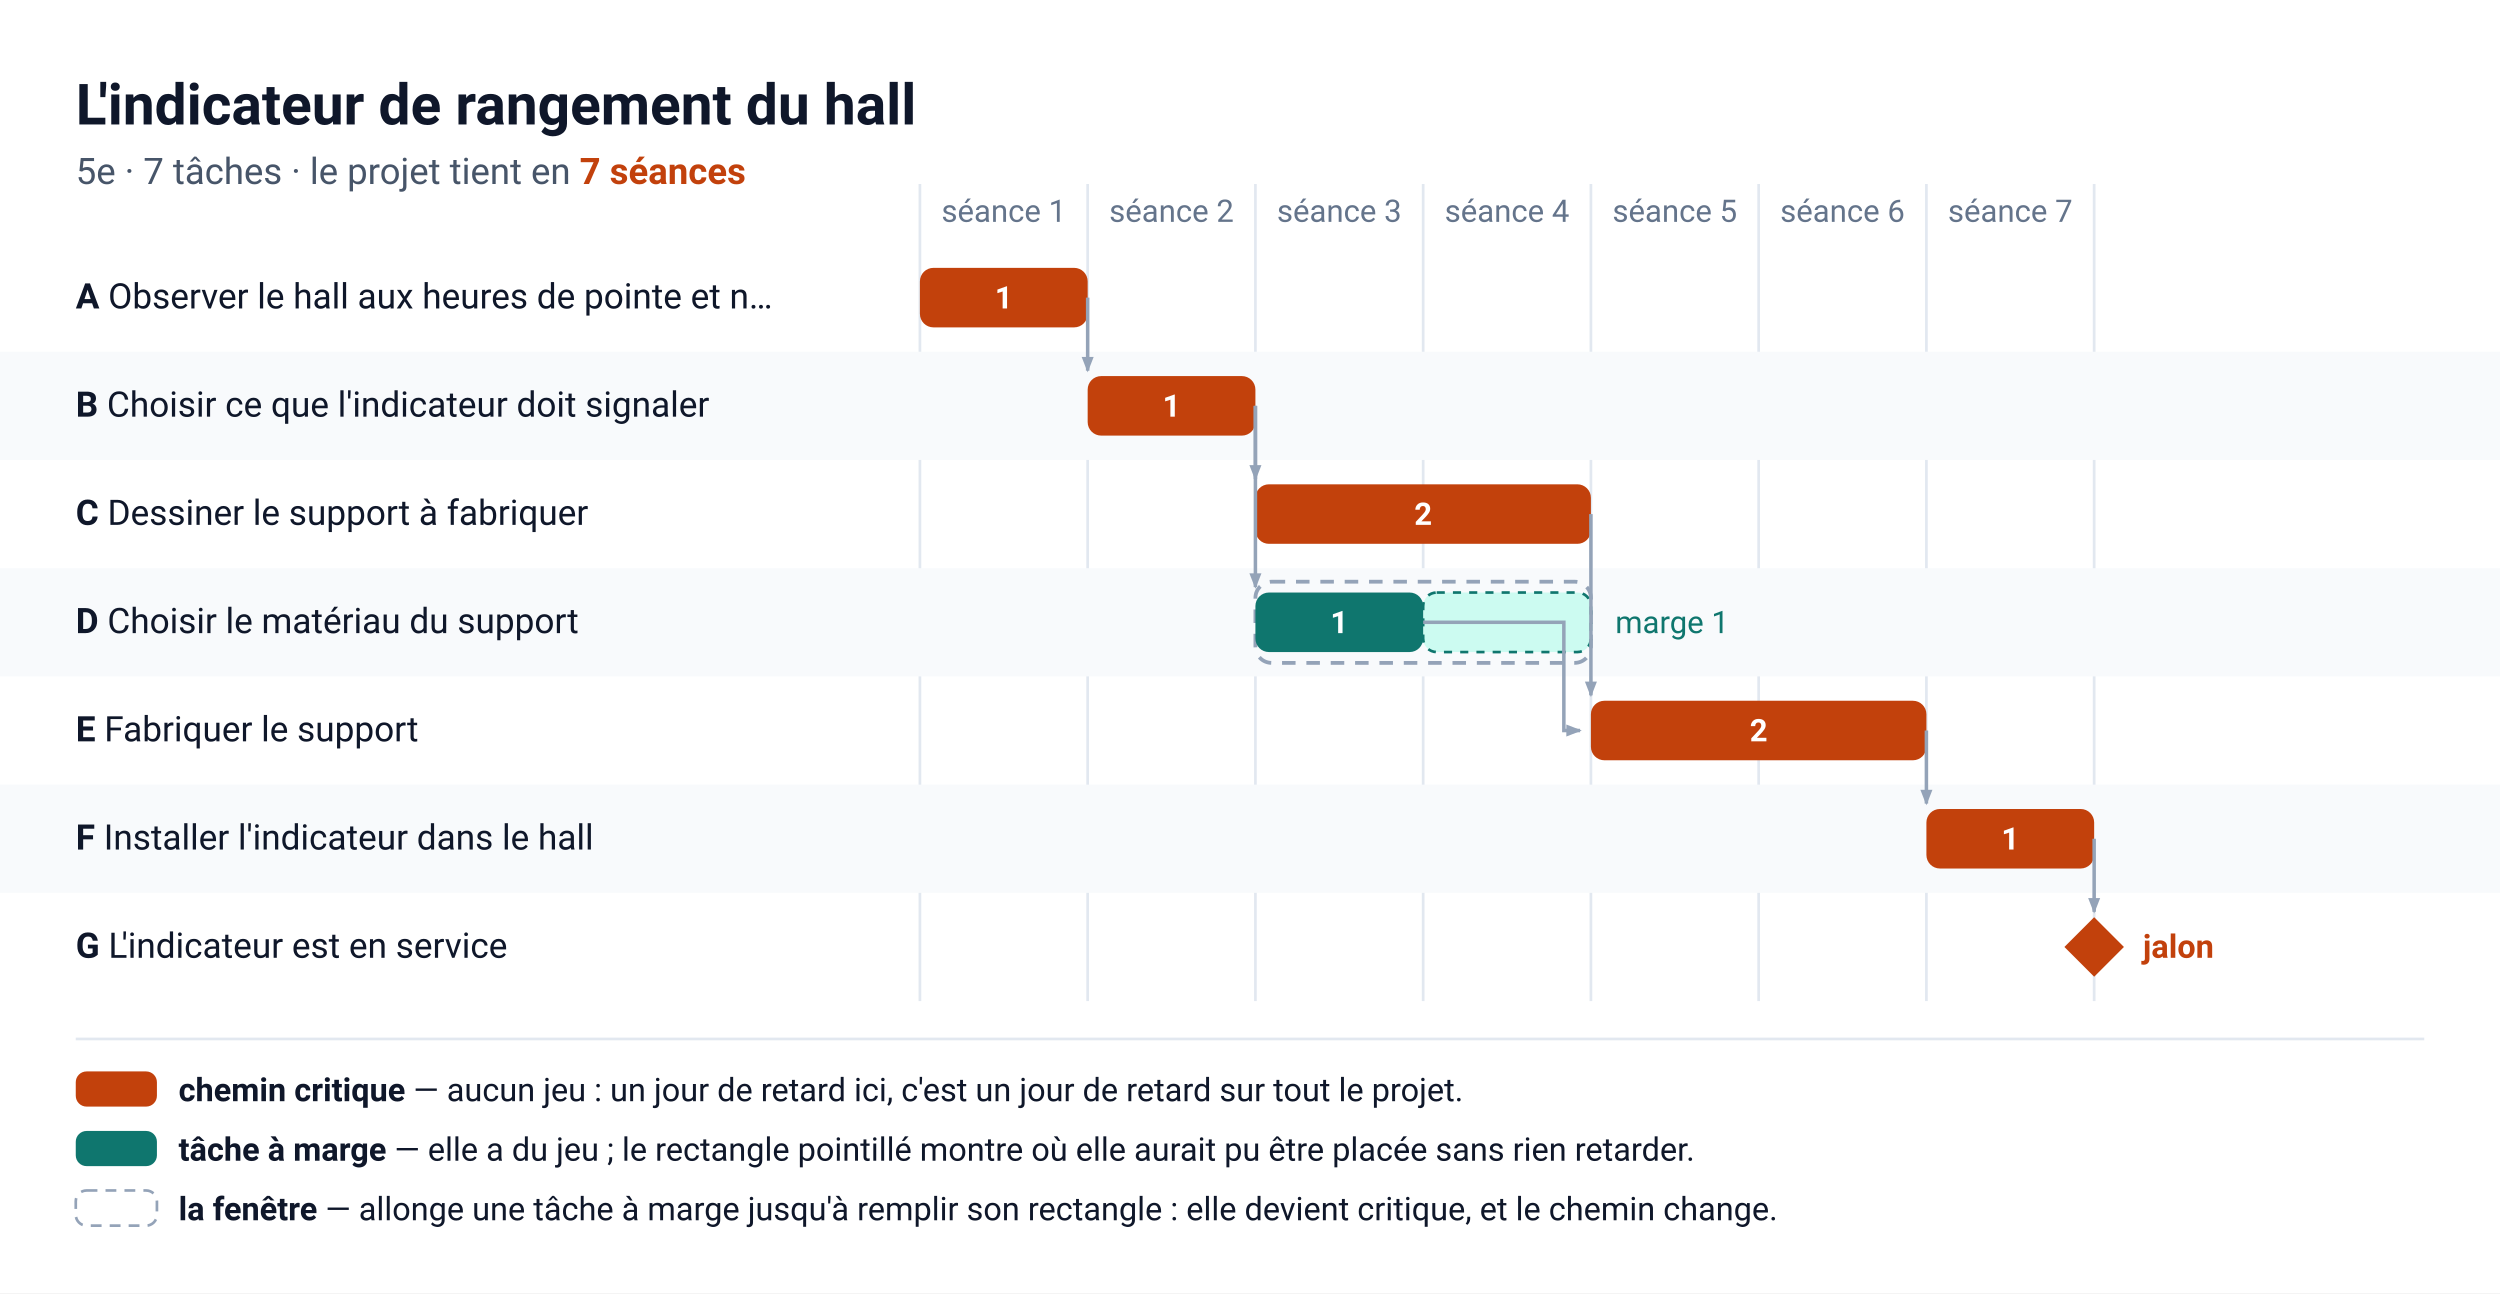
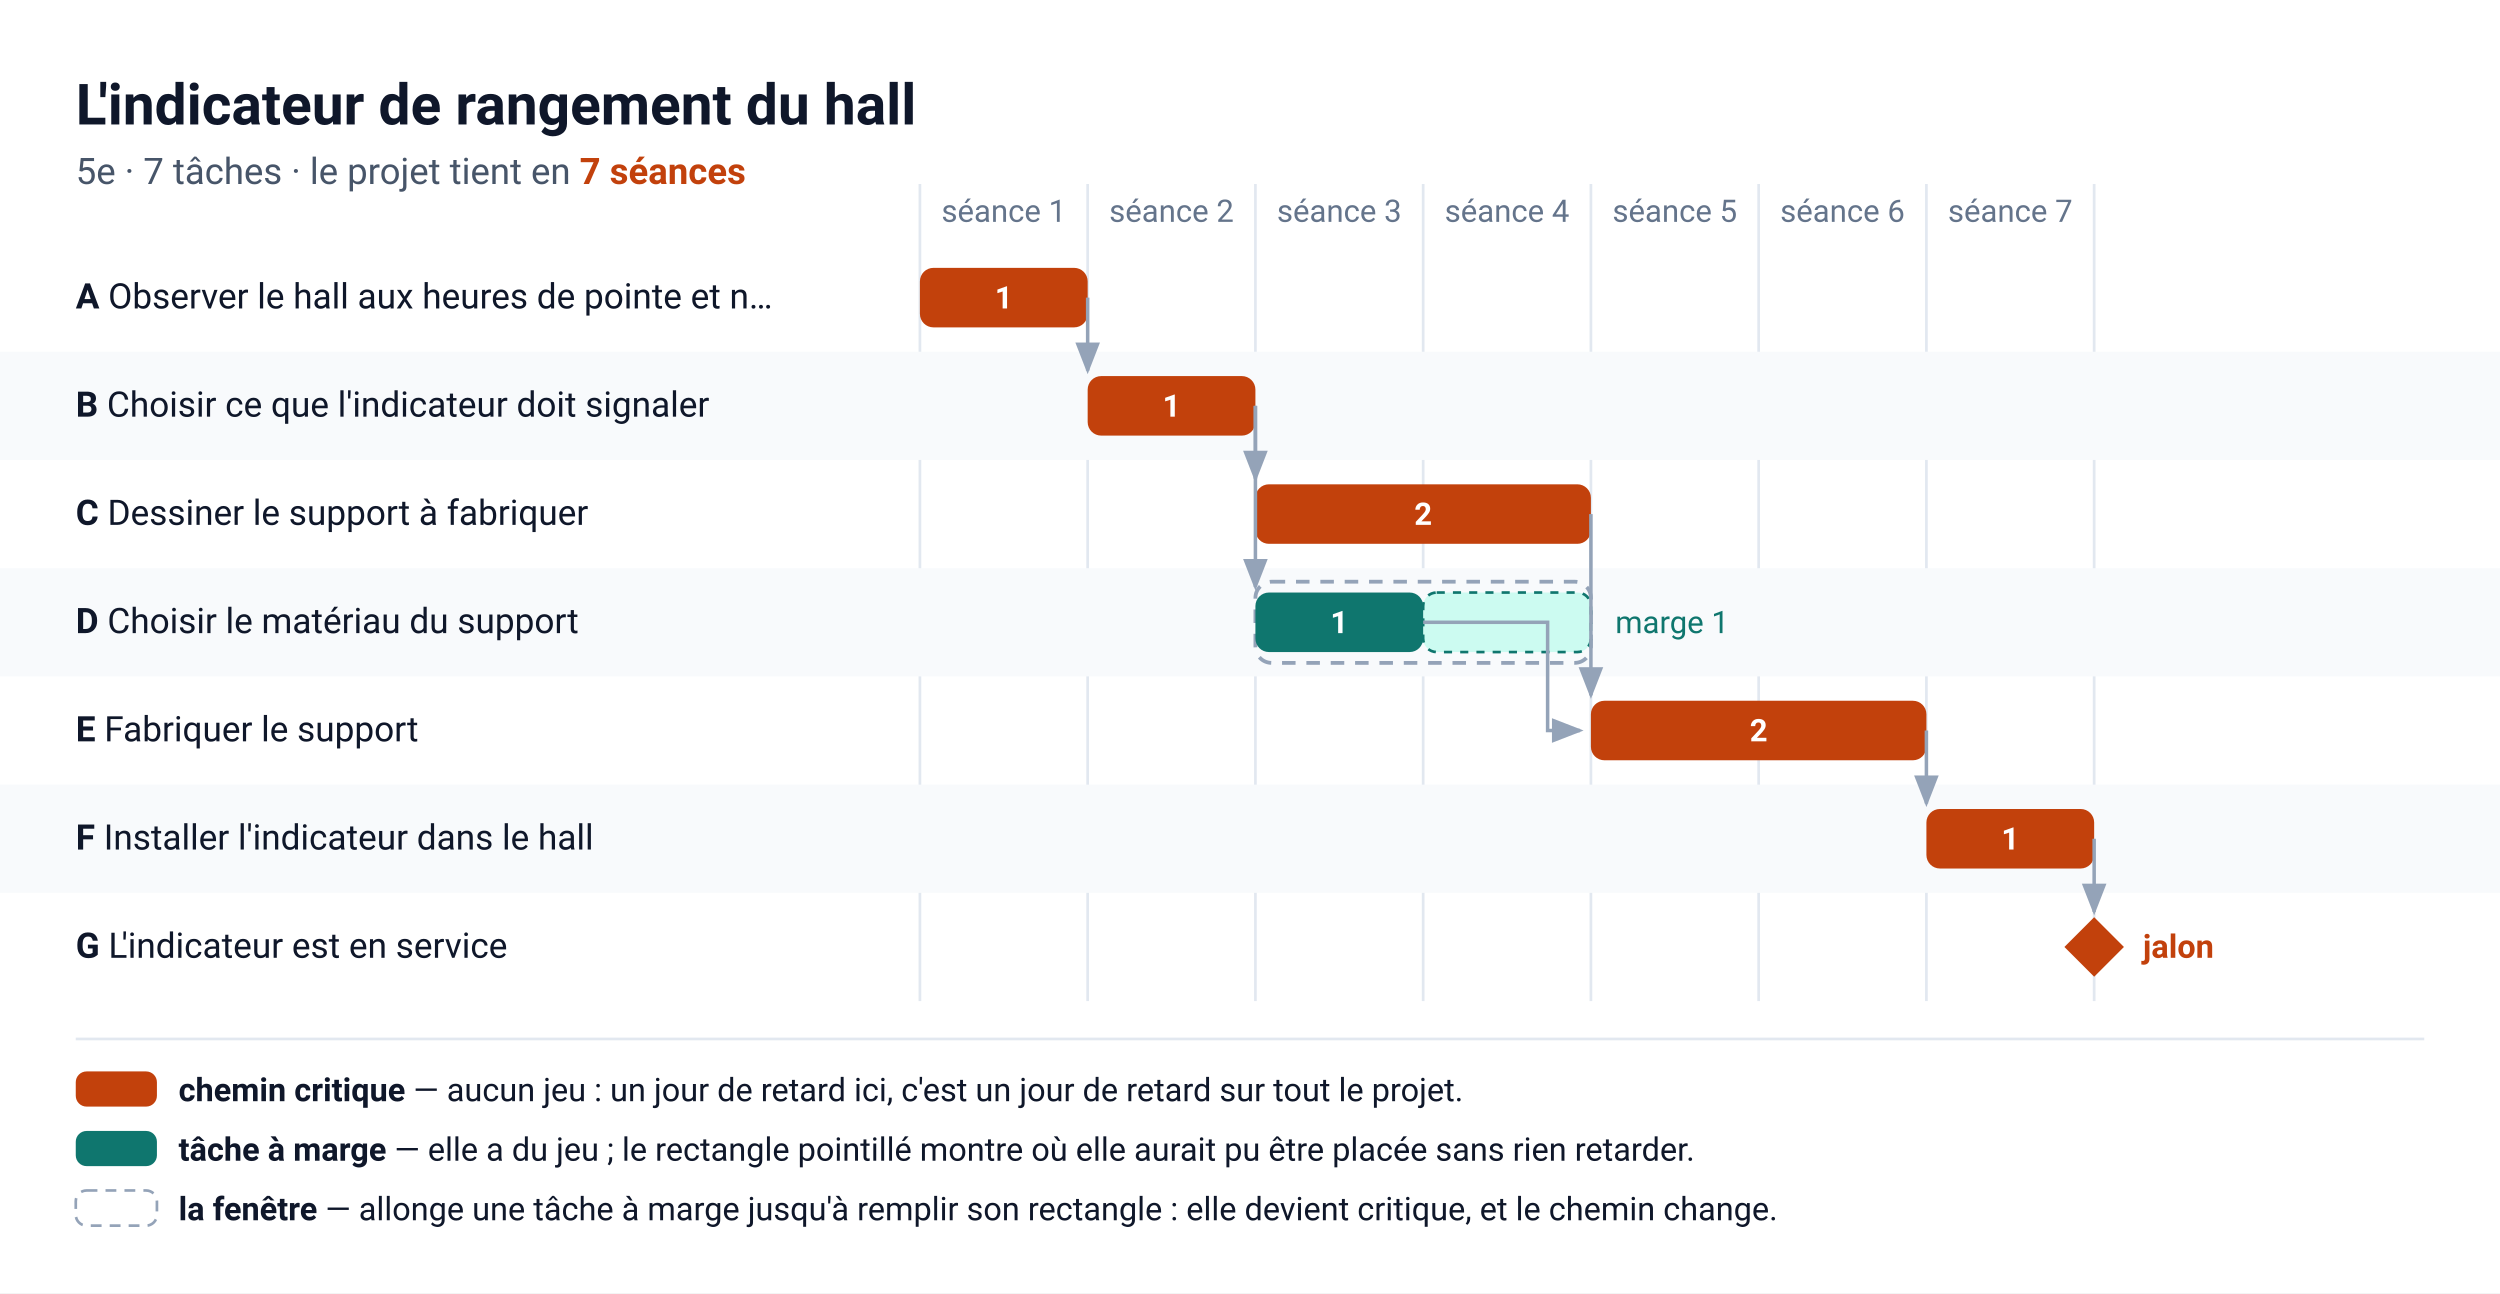
<svg xmlns="http://www.w3.org/2000/svg" viewBox="0 0 924 478" width="924" height="478" font-family="system-ui,Segoe UI,Roboto,sans-serif" role="img" aria-labelledby="t d">
  <rect width="924" height="478" fill="#ffffff" />
  <defs>
-     <marker id="fl" viewBox="0 0 9 7" markerWidth="5.72" markerHeight="4.449" refX="8" refY="3.5" markerUnits="userSpaceOnUse" orient="auto">
+     <marker id="fl" viewBox="0 0 9 7" markerWidth="11.7" markerHeight="9.1" refX="8" refY="3.5" markerUnits="userSpaceOnUse" orient="auto">
      <path d="M0,0 L9,3.5 L0,7 z" fill="#94a3b8" />
    </marker>
  </defs>
  <text x="28" y="46" font-size="21" font-weight="700" fill="#0f172a">L'indicateur de rangement du hall</text>
  <text x="28" y="68" font-size="13.5" fill="#475569">5e · 7 tâches · le projet tient en <tspan font-weight="700" fill="#c2410c">7 séances</tspan>
  </text>
  <line x1="340" y1="68" x2="340" y2="370" stroke="#e2e8f0" stroke-width="1" />
  <text x="371.0" y="82" font-size="11.5" text-anchor="middle" fill="#64748b">séance 1</text>
  <line x1="402" y1="68" x2="402" y2="370" stroke="#e2e8f0" stroke-width="1" />
  <text x="433.0" y="82" font-size="11.5" text-anchor="middle" fill="#64748b">séance 2</text>
  <line x1="464" y1="68" x2="464" y2="370" stroke="#e2e8f0" stroke-width="1" />
  <text x="495.0" y="82" font-size="11.5" text-anchor="middle" fill="#64748b">séance 3</text>
  <line x1="526" y1="68" x2="526" y2="370" stroke="#e2e8f0" stroke-width="1" />
  <text x="557.0" y="82" font-size="11.5" text-anchor="middle" fill="#64748b">séance 4</text>
  <line x1="588" y1="68" x2="588" y2="370" stroke="#e2e8f0" stroke-width="1" />
  <text x="619.0" y="82" font-size="11.5" text-anchor="middle" fill="#64748b">séance 5</text>
  <line x1="650" y1="68" x2="650" y2="370" stroke="#e2e8f0" stroke-width="1" />
  <text x="681.0" y="82" font-size="11.5" text-anchor="middle" fill="#64748b">séance 6</text>
  <line x1="712" y1="68" x2="712" y2="370" stroke="#e2e8f0" stroke-width="1" />
  <text x="743.0" y="82" font-size="11.5" text-anchor="middle" fill="#64748b">séance 7</text>
  <line x1="774" y1="68" x2="774" y2="370" stroke="#e2e8f0" stroke-width="1" />
  <text x="28" y="114.0" font-size="13" fill="#0f172a">
    <tspan font-weight="700">A</tspan>  Observer le hall aux heures de pointe et n…</text>
  <rect x="340" y="99" width="62" height="22" rx="5" fill="#c2410c" />
  <text x="371.0" y="114.0" font-size="11.5" text-anchor="middle" fill="#fff" font-weight="700">1</text>
  <rect x="0" y="130" width="924" height="40" fill="#f8fafc" />
  <text x="28" y="154.0" font-size="13" fill="#0f172a">
    <tspan font-weight="700">B</tspan>  Choisir ce que l'indicateur doit signaler</text>
  <rect x="402" y="139" width="62" height="22" rx="5" fill="#c2410c" />
  <text x="433.0" y="154.0" font-size="11.5" text-anchor="middle" fill="#fff" font-weight="700">1</text>
  <text x="28" y="194.0" font-size="13" fill="#0f172a">
    <tspan font-weight="700">C</tspan>  Dessiner le support à fabriquer</text>
  <rect x="464" y="179" width="124" height="22" rx="5" fill="#c2410c" />
  <text x="526.0" y="194.0" font-size="11.5" text-anchor="middle" fill="#fff" font-weight="700">2</text>
  <rect x="0" y="210" width="924" height="40" fill="#f8fafc" />
  <text x="28" y="234.0" font-size="13" fill="#0f172a">
    <tspan font-weight="700">D</tspan>  Choisir le matériau du support</text>
  <rect x="464" y="215" width="124" height="30" rx="6" fill="none" stroke="#94a3b8" stroke-width="1.4" stroke-dasharray="5 4" />
  <rect x="526" y="219" width="62" height="22" rx="5" fill="#ccfbf1" stroke="#0f766e" stroke-width="1" stroke-dasharray="3 3" />
  <rect x="464" y="219" width="62" height="22" rx="5" fill="#0f766e" />
  <text x="495.0" y="234.0" font-size="11.5" text-anchor="middle" fill="#fff" font-weight="700">1</text>
  <text x="597" y="234.0" font-size="11.5" fill="#0f766e">marge 1</text>
  <text x="28" y="274.0" font-size="13" fill="#0f172a">
    <tspan font-weight="700">E</tspan>  Fabriquer le support</text>
  <rect x="588" y="259" width="124" height="22" rx="5" fill="#c2410c" />
  <text x="650.0" y="274.0" font-size="11.5" text-anchor="middle" fill="#fff" font-weight="700">2</text>
  <rect x="0" y="290" width="924" height="40" fill="#f8fafc" />
  <text x="28" y="314.0" font-size="13" fill="#0f172a">
    <tspan font-weight="700">F</tspan>  Installer l'indicateur dans le hall</text>
  <rect x="712" y="299" width="62" height="22" rx="5" fill="#c2410c" />
  <text x="743.0" y="314.0" font-size="11.5" text-anchor="middle" fill="#fff" font-weight="700">1</text>
  <text x="28" y="354.0" font-size="13" fill="#0f172a">
    <tspan font-weight="700">G</tspan>  L'indicateur est en service</text>
  <path d="M774,339.0 L785,350.0 L774,361.0 L763,350.0 z" fill="#c2410c" />
  <text x="792" y="354.0" font-size="12" font-weight="700" fill="#c2410c">jalon</text>
  <path d="M402,110.0 V137.0" fill="none" stroke="#94a3b8" stroke-width="1.3" marker-end="url(#fl)" />
  <path d="M464,150.0 V177.0" fill="none" stroke="#94a3b8" stroke-width="1.3" marker-end="url(#fl)" />
  <path d="M464,150.0 V217.0" fill="none" stroke="#94a3b8" stroke-width="1.3" marker-end="url(#fl)" />
  <path d="M588,190.0 V257.0" fill="none" stroke="#94a3b8" stroke-width="1.3" marker-end="url(#fl)" />
-   <path d="M526,230.0 H578 V270.0 H584" fill="none" stroke="#94a3b8" stroke-width="1.3" marker-end="url(#fl)" />
+   <path d="M526,230.0 H572 V270.0 H584" fill="none" stroke="#94a3b8" stroke-width="1.3" marker-end="url(#fl)" />
  <path d="M712,270.0 V297.0" fill="none" stroke="#94a3b8" stroke-width="1.3" marker-end="url(#fl)" />
  <path d="M774,310.0 V337.0" fill="none" stroke="#94a3b8" stroke-width="1.3" marker-end="url(#fl)" />
  <line x1="28" y1="384" x2="896" y2="384" stroke="#e2e8f0" />
  <rect x="28" y="396" width="30" height="13" rx="4" fill="#c2410c" />
  <text x="66" y="407" font-size="12" fill="#0f172a">
    <tspan font-weight="700">chemin critique</tspan> — aucun jeu : un jour de retard ici, c'est un jour de retard sur tout le projet.</text>
  <rect x="28" y="418" width="30" height="13" rx="4" fill="#0f766e" />
  <text x="66" y="429" font-size="12" fill="#0f172a">
    <tspan font-weight="700">tâche à marge</tspan> — elle a du jeu ; le rectangle pointillé montre où elle aurait pu être placée sans rien retarder.</text>
  <rect x="28" y="440" width="30" height="13" rx="4" fill="none" stroke="#94a3b8" stroke-dasharray="4 3" />
  <text x="66" y="451" font-size="12" fill="#0f172a">
    <tspan font-weight="700">la fenêtre</tspan> — allonge une tâche à marge jusqu'à remplir son rectangle : elle devient critique, et le chemin change.</text>
</svg>
